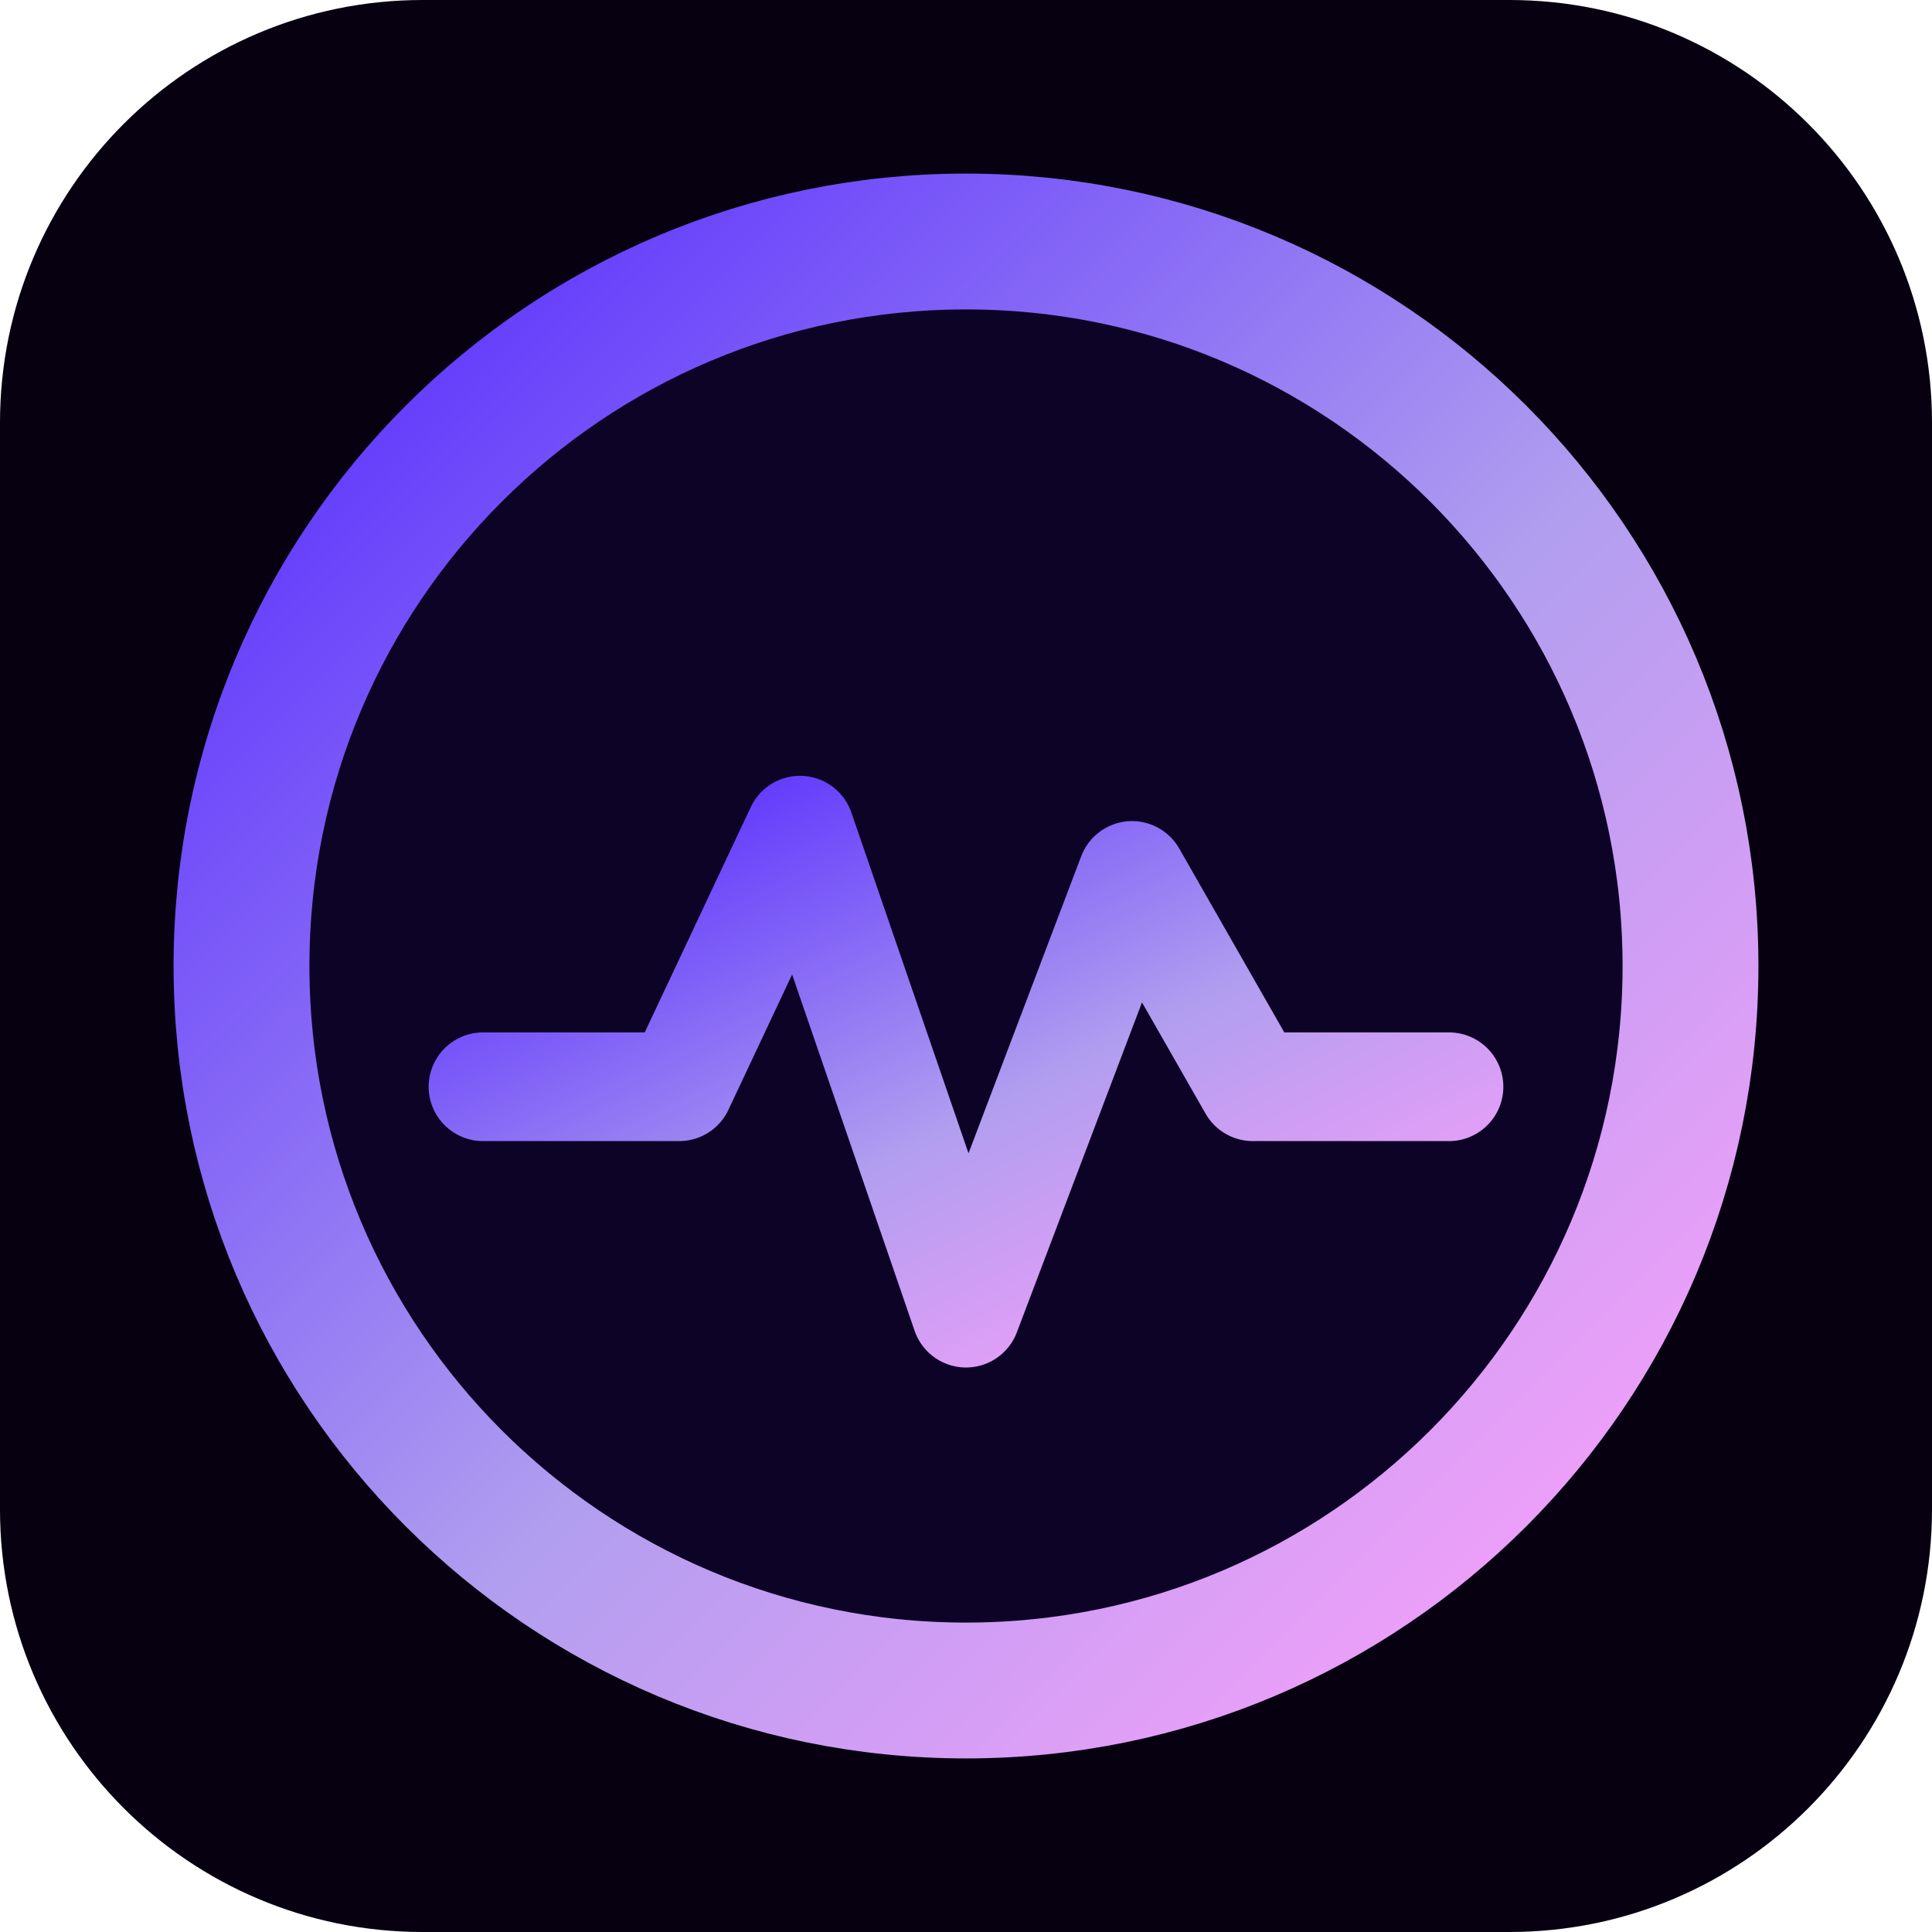
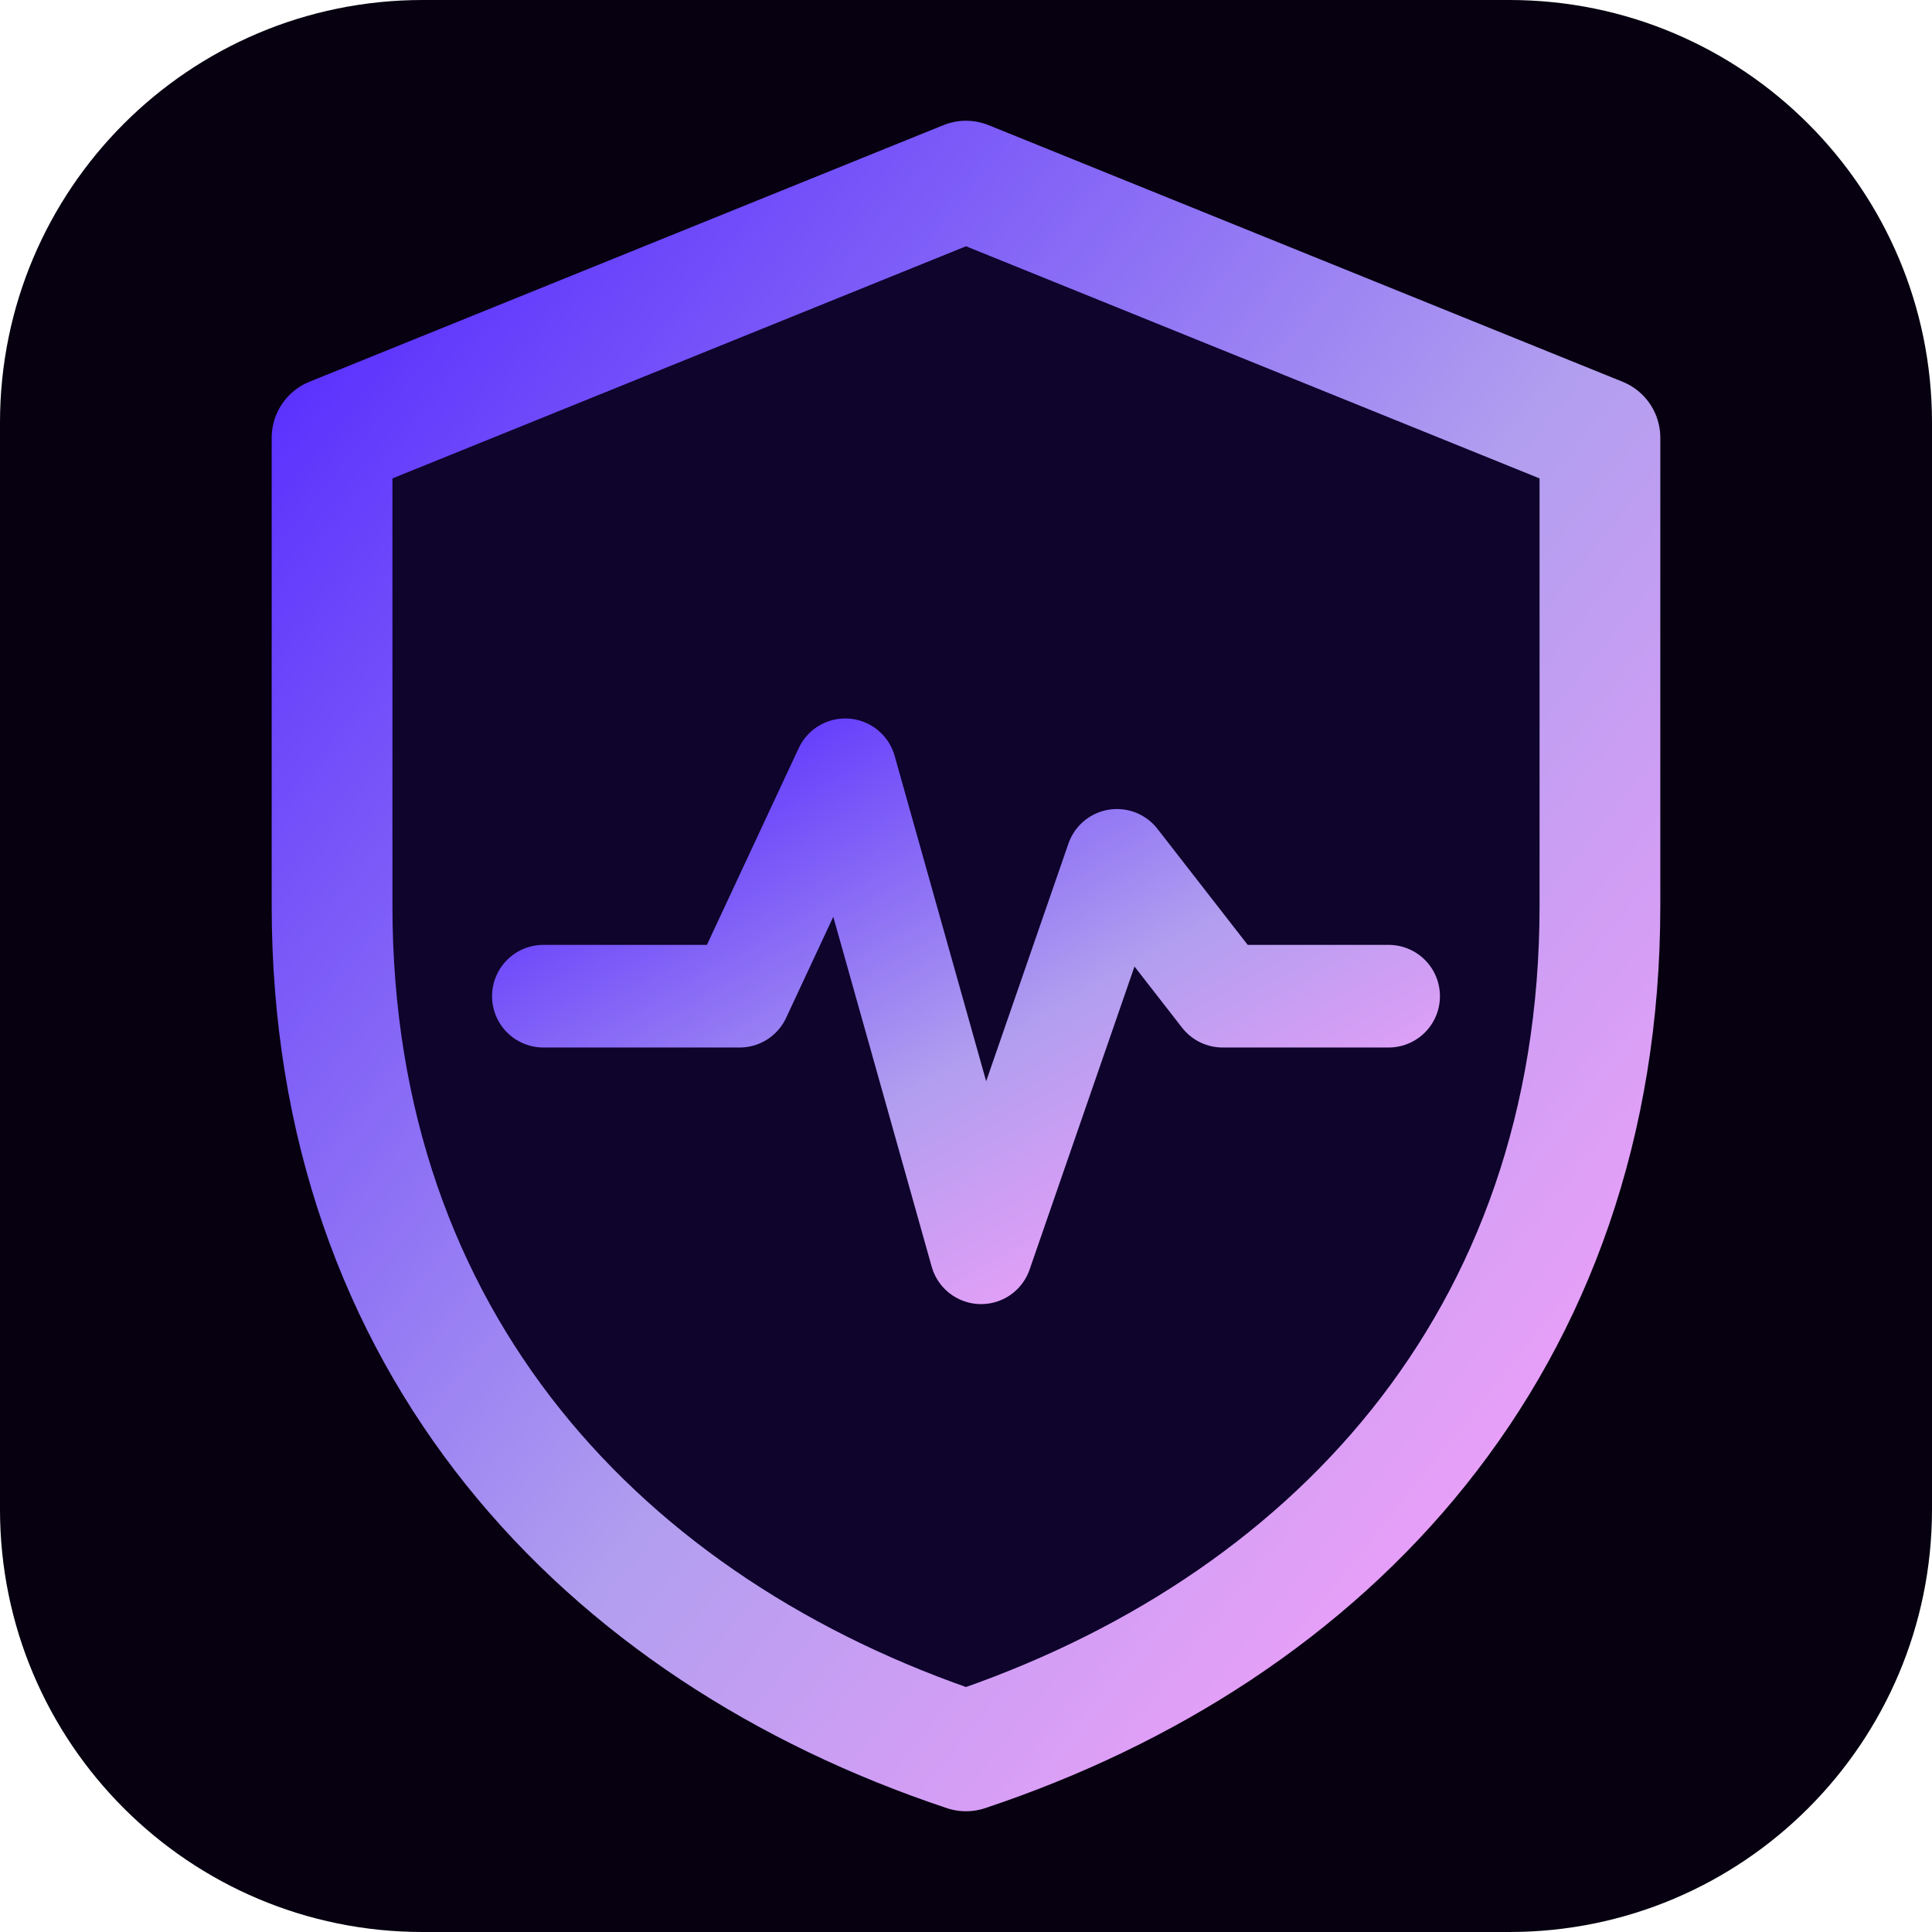
<svg xmlns="http://www.w3.org/2000/svg" width="256" height="256" viewBox="0 0 64 64" fill="none">
  <defs>
-     <linearGradient id="sl-grad" x1="0" y1="0" x2="1" y2="1">
+     <linearGradient id="cxs-grad" x1="0" y1="0" x2="1" y2="1">
      <stop offset="0%" stop-color="#5227FF" />
      <stop offset="55%" stop-color="#B19EEF" />
      <stop offset="100%" stop-color="#FF9FFC" />
    </linearGradient>
  </defs>
  <rect width="64" height="64" rx="14" fill="#060010" />
-   <circle cx="32" cy="32" r="24" stroke="url(#sl-grad)" stroke-width="4.5" fill="rgba(82,39,255,0.10)" />
-   <path d="M16 36 H22.5 L26.5 27.5 L32 43.5 L37.5 29 L41.5 36 H48" stroke="url(#sl-grad)" stroke-width="3.6" stroke-linecap="round" stroke-linejoin="round" />
+   <path d="M32 6 L53 14.5 V30 C53 44.5 44 54 32 58 C20 54 11 44.5 11 30 V14.5 Z" stroke="url(#cxs-grad)" stroke-width="4" fill="rgba(82,39,255,0.12)" stroke-linejoin="round" />
+   <path d="M18 33 H24.5 L28 25.5 L32.5 41.5 L37 28.5 L40.5 33 H46" stroke="url(#cxs-grad)" stroke-width="3.4" stroke-linecap="round" stroke-linejoin="round" />
</svg>
